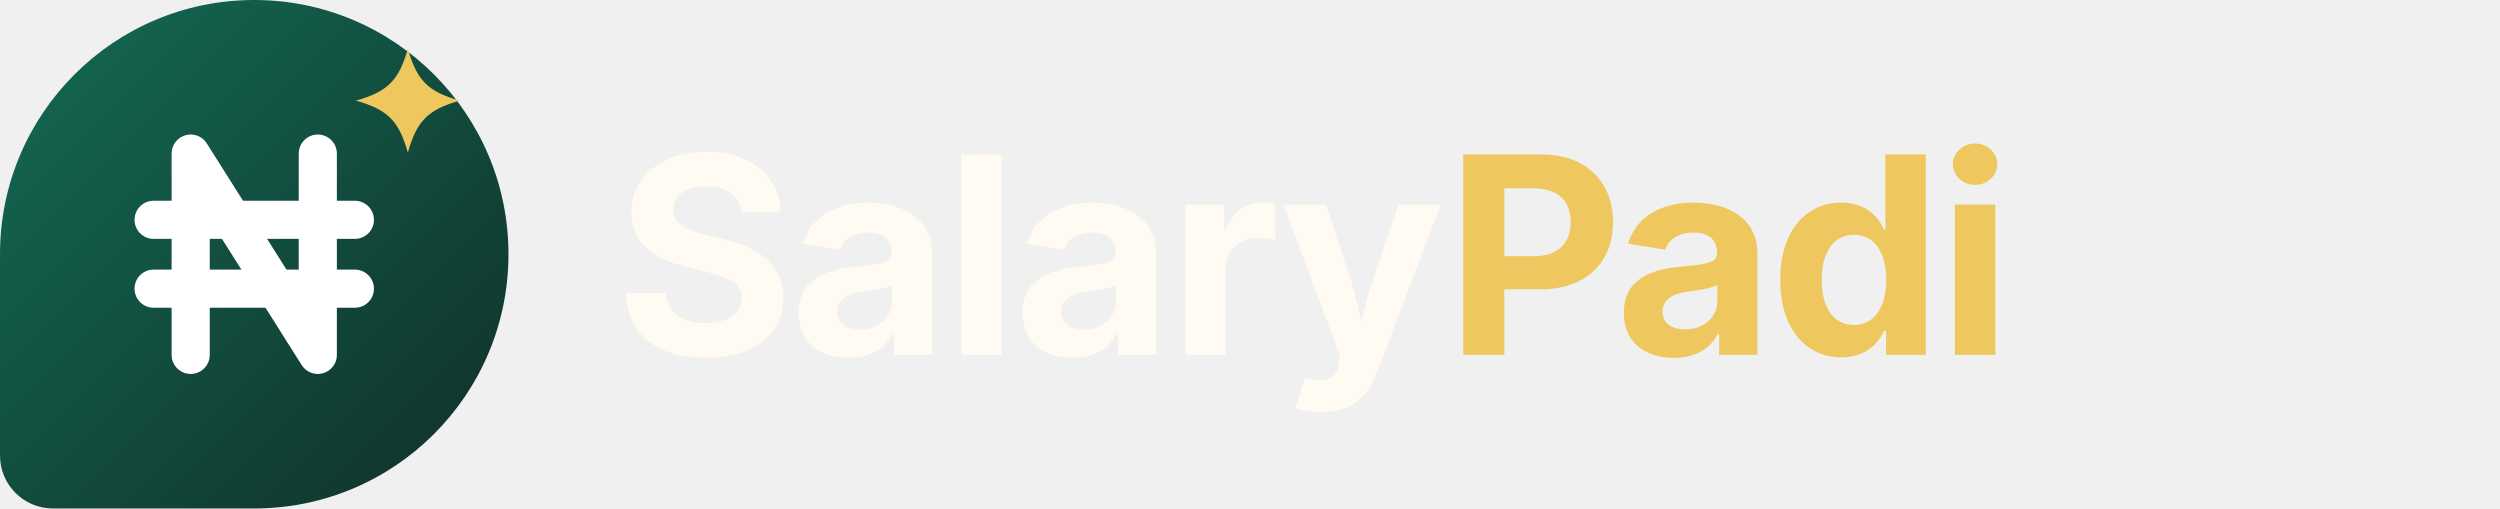
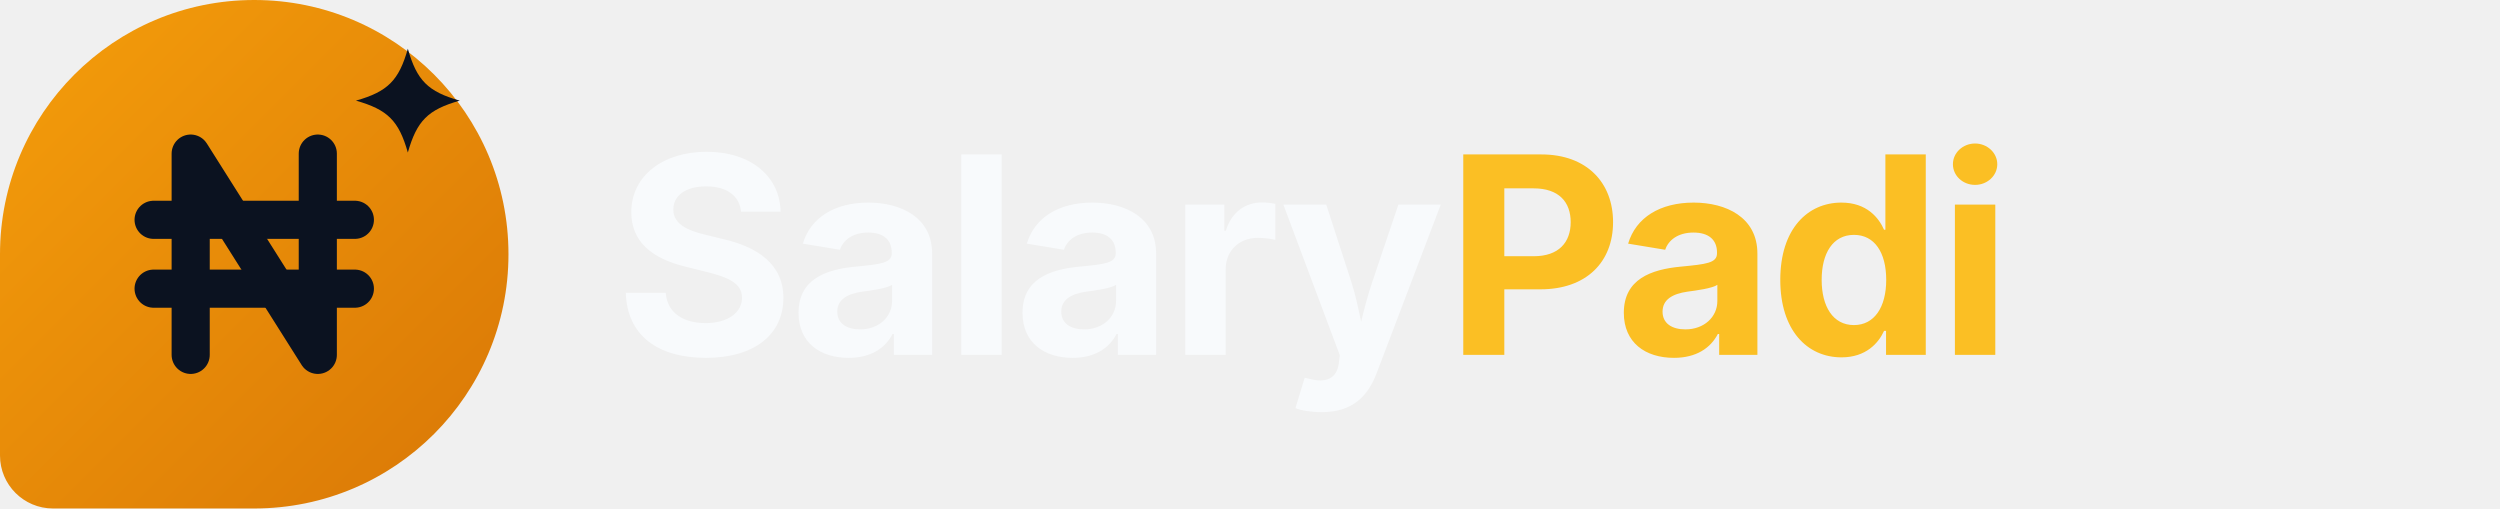
<svg xmlns="http://www.w3.org/2000/svg" viewBox="0 0 236 48" width="236" height="48" role="img" aria-label="SalaryPadi">
  <defs>
    <linearGradient id="sp-lockup" x1="0" y1="0" x2="1" y2="1">
-       <stop offset="0" stop-color="#146b55" />
-       <stop offset="1" stop-color="#102f28" />
+       <stop offset="0" stop-color="#f59e0b" />
+       <stop offset="1" stop-color="#d97706" />
    </linearGradient>
  </defs>
  <path d="M24 0 A24 24 0 0 1 48 24 A24 24 0 0 1 24 48 H5 A5 5 0 0 1 0 43 V24 A24 24 0 0 1 24 0 Z" fill="url(#sp-lockup)" />
-   <g stroke="#ffffff" stroke-width="3.6" stroke-linecap="round" stroke-linejoin="round" fill="none">
+   <g stroke="#0b1220" stroke-width="3.6" stroke-linecap="round" stroke-linejoin="round" fill="none">
    <path d="M18 33.5 V14.5 L30 33.5 V14.5" />
    <path d="M14.5 20.75 H33.5" />
    <path d="M14.5 27.25 H33.5" />
  </g>
-   <path d="M38.5 4.6 C39.35 7.6 40.4 8.65 43.4 9.5 C40.4 10.35 39.35 11.4 38.5 14.4 C37.65 11.4 36.6 10.35 33.6 9.5 C36.6 8.65 37.65 7.6 38.5 4.6 Z" fill="#eec75f" />
-   <text x="58" y="33.5" font-family="'Segoe UI', 'Inter', 'Helvetica Neue', Arial, sans-serif" font-size="26" font-weight="700" letter-spacing="-0.5" fill="#fffaf2">Salary<tspan fill="#eec75f">Padi</tspan>
+   <path d="M38.5 4.6 C39.35 7.6 40.4 8.65 43.4 9.5 C40.4 10.35 39.35 11.4 38.5 14.4 C37.65 11.4 36.6 10.35 33.6 9.5 C36.6 8.65 37.65 7.6 38.5 4.6 Z" fill="#0b1220" />
+   <text x="58" y="33.5" font-family="'Segoe UI', 'Inter', 'Helvetica Neue', Arial, sans-serif" font-size="26" font-weight="700" letter-spacing="-0.5" fill="#f8fafc">Salary<tspan fill="#fbbf24">Padi</tspan>
  </text>
</svg>
